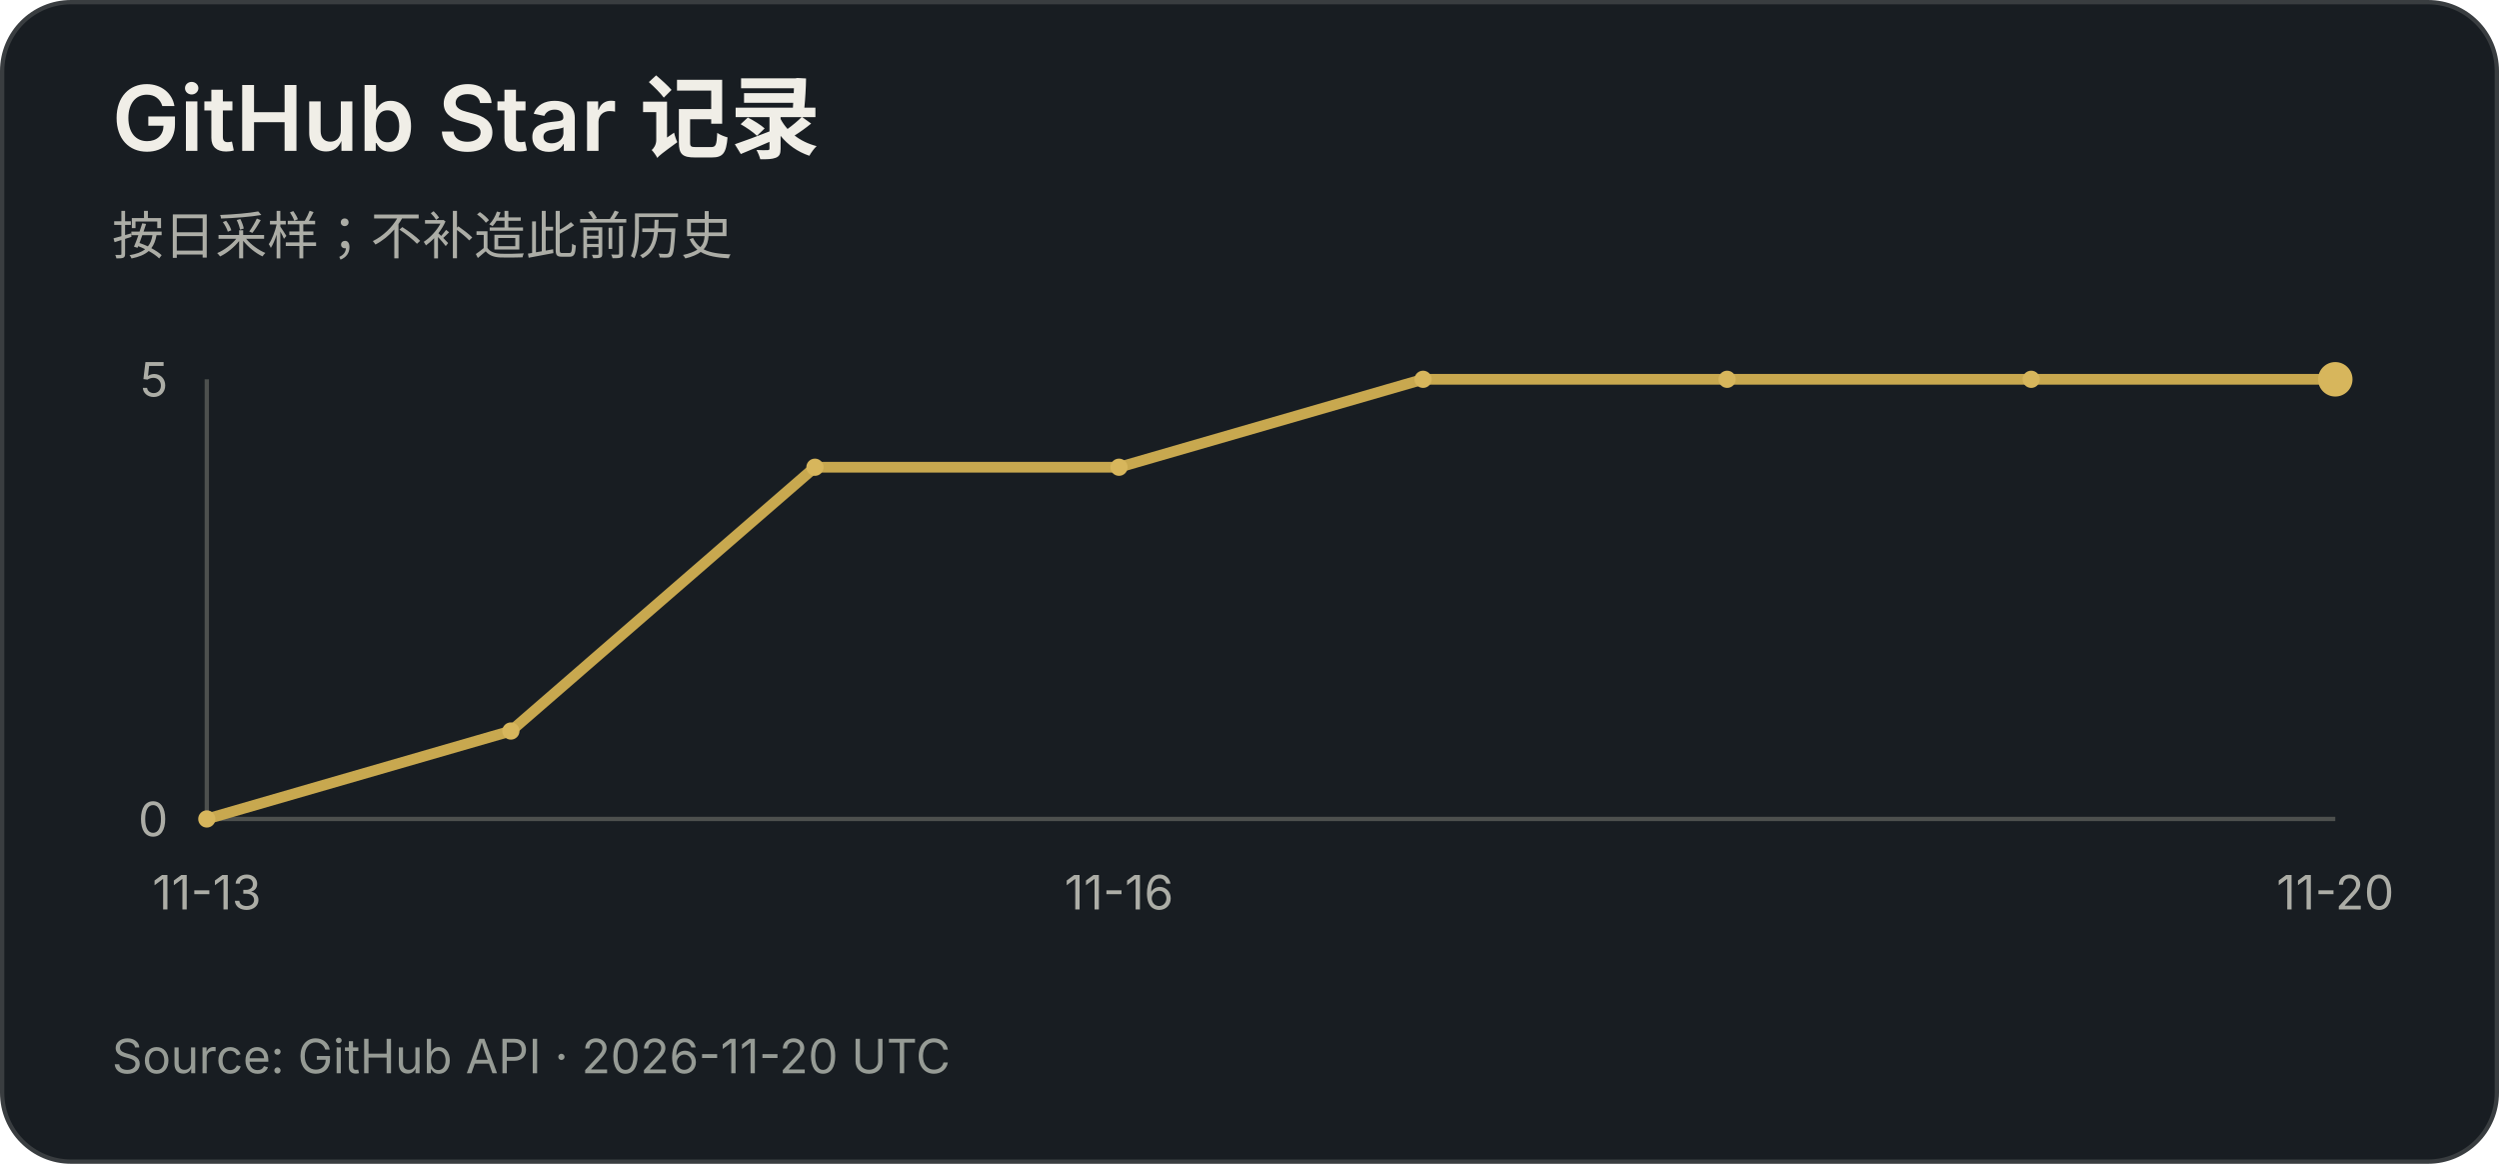
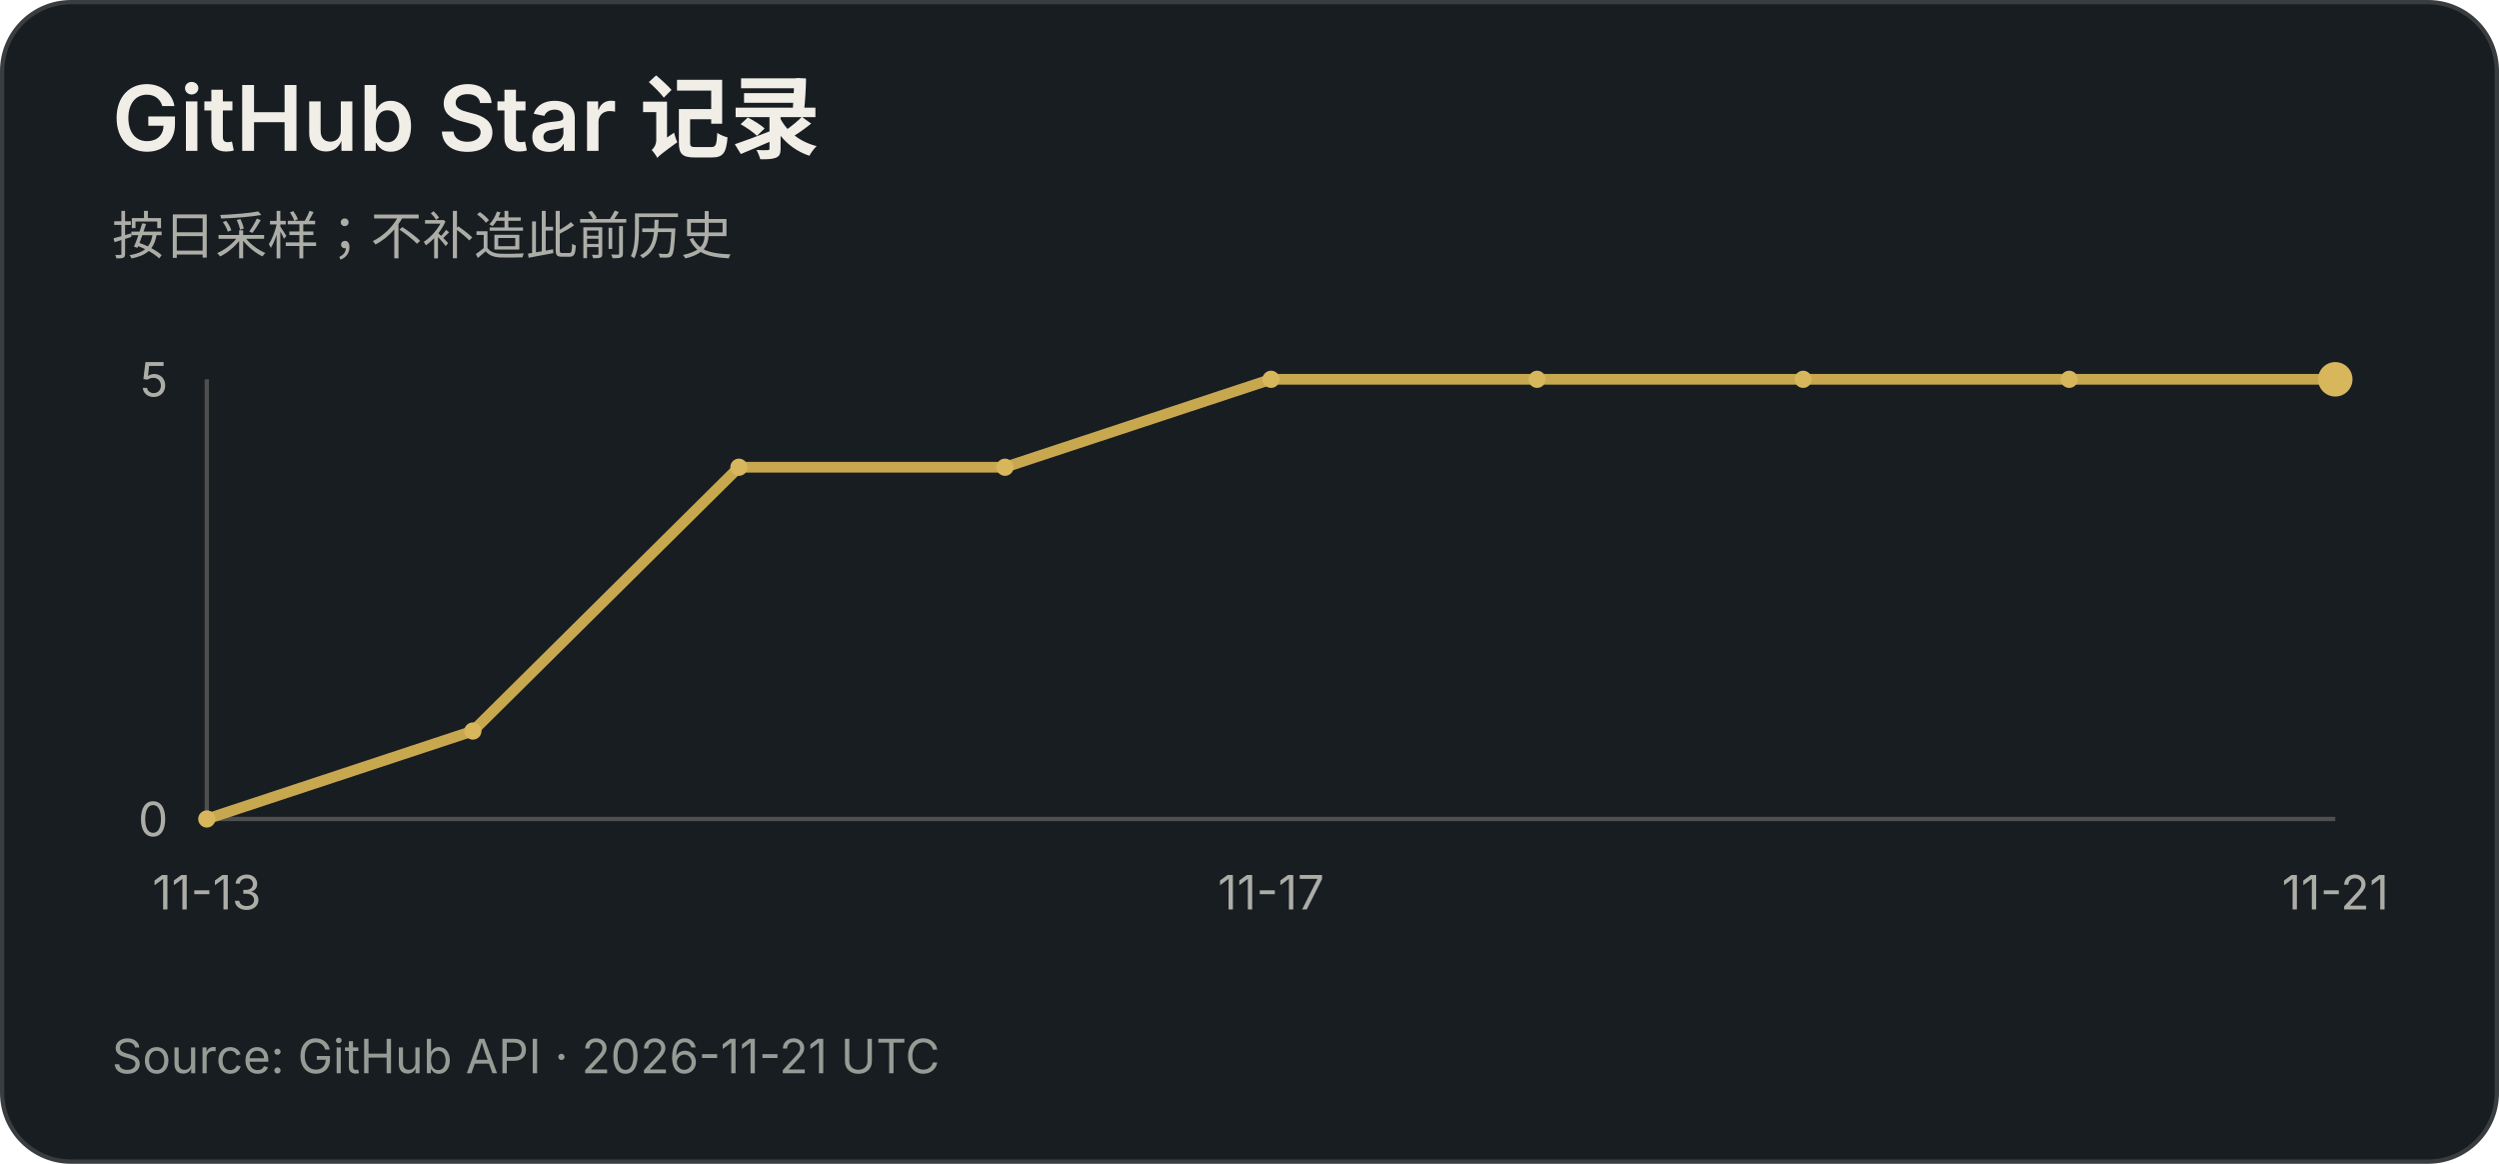
<svg xmlns="http://www.w3.org/2000/svg" width="580" height="270" viewBox="0 0 580 270" role="img" aria-label="GitHub Star 记录">
  <rect x=".5" y=".5" width="579" height="269" rx="16" fill="#181d22" stroke="#393d40" />
  <g font-family="-apple-system,BlinkMacSystemFont,Segoe UI,sans-serif">
    <text x="26" y="35" fill="#f0eee7" font-size="21" font-weight="600">GitHub Star 记录</text>
    <text x="26" y="59" fill="#acada6" font-size="12">按日采样；不补造此前历史</text>
    <path d="M48 88V190H542" fill="none" stroke="#4d504e" />
    <text x="39" y="92" text-anchor="end" fill="#acada6" font-size="11">5</text>
    <text x="39" y="194" text-anchor="end" fill="#acada6" font-size="11">0</text>
-     <polyline points="48,190 118.571,169.6 189.143,108.4 259.714,108.4 330.286,88 400.857,88 471.429,88 542,88" fill="none" stroke="#c8a84f" stroke-width="2.5" />
+     <polyline points="48,190 109.75,169.6 171.5,108.4 233.25,108.4 295,88 356.75,88 418.5,88 480.25,88 542,88" fill="none" stroke="#c8a84f" stroke-width="2.5" />
    <circle cx="48" cy="190" r="2" fill="#d7b65c" />
-     <circle cx="118.571" cy="169.6" r="2" fill="#d7b65c" />
-     <circle cx="189.143" cy="108.4" r="2" fill="#d7b65c" />
-     <circle cx="259.714" cy="108.4" r="2" fill="#d7b65c" />
-     <circle cx="330.286" cy="88" r="2" fill="#d7b65c" />
-     <circle cx="400.857" cy="88" r="2" fill="#d7b65c" />
-     <circle cx="471.429" cy="88" r="2" fill="#d7b65c" />
+     <circle cx="109.75" cy="169.6" r="2" fill="#d7b65c" />
+     <circle cx="171.5" cy="108.4" r="2" fill="#d7b65c" />
+     <circle cx="233.25" cy="108.4" r="2" fill="#d7b65c" />
+     <circle cx="295" cy="88" r="2" fill="#d7b65c" />
+     <circle cx="356.75" cy="88" r="2" fill="#d7b65c" />
+     <circle cx="418.5" cy="88" r="2" fill="#d7b65c" />
+     <circle cx="480.25" cy="88" r="2" fill="#d7b65c" />
    <circle cx="542" cy="88" r="4" fill="#d7b65c" />
    <text x="48" y="211" text-anchor="middle" fill="#acada6" font-size="11">11-13</text>
-     <text x="259.714" y="211" text-anchor="middle" fill="#acada6" font-size="11">11-16</text>
-     <text x="542" y="211" text-anchor="middle" fill="#acada6" font-size="11">11-20</text>
-     <text x="26" y="249" fill="#969b95" font-size="11">Source: GitHub API · 2026-11-20 UTC</text>
+     <text x="295" y="211" text-anchor="middle" fill="#acada6" font-size="11">11-17</text>
+     <text x="542" y="211" text-anchor="middle" fill="#acada6" font-size="11">11-21</text>
+     <text x="26" y="249" fill="#969b95" font-size="11">Source: GitHub API · 2026-11-21 UTC</text>
  </g>
</svg>
